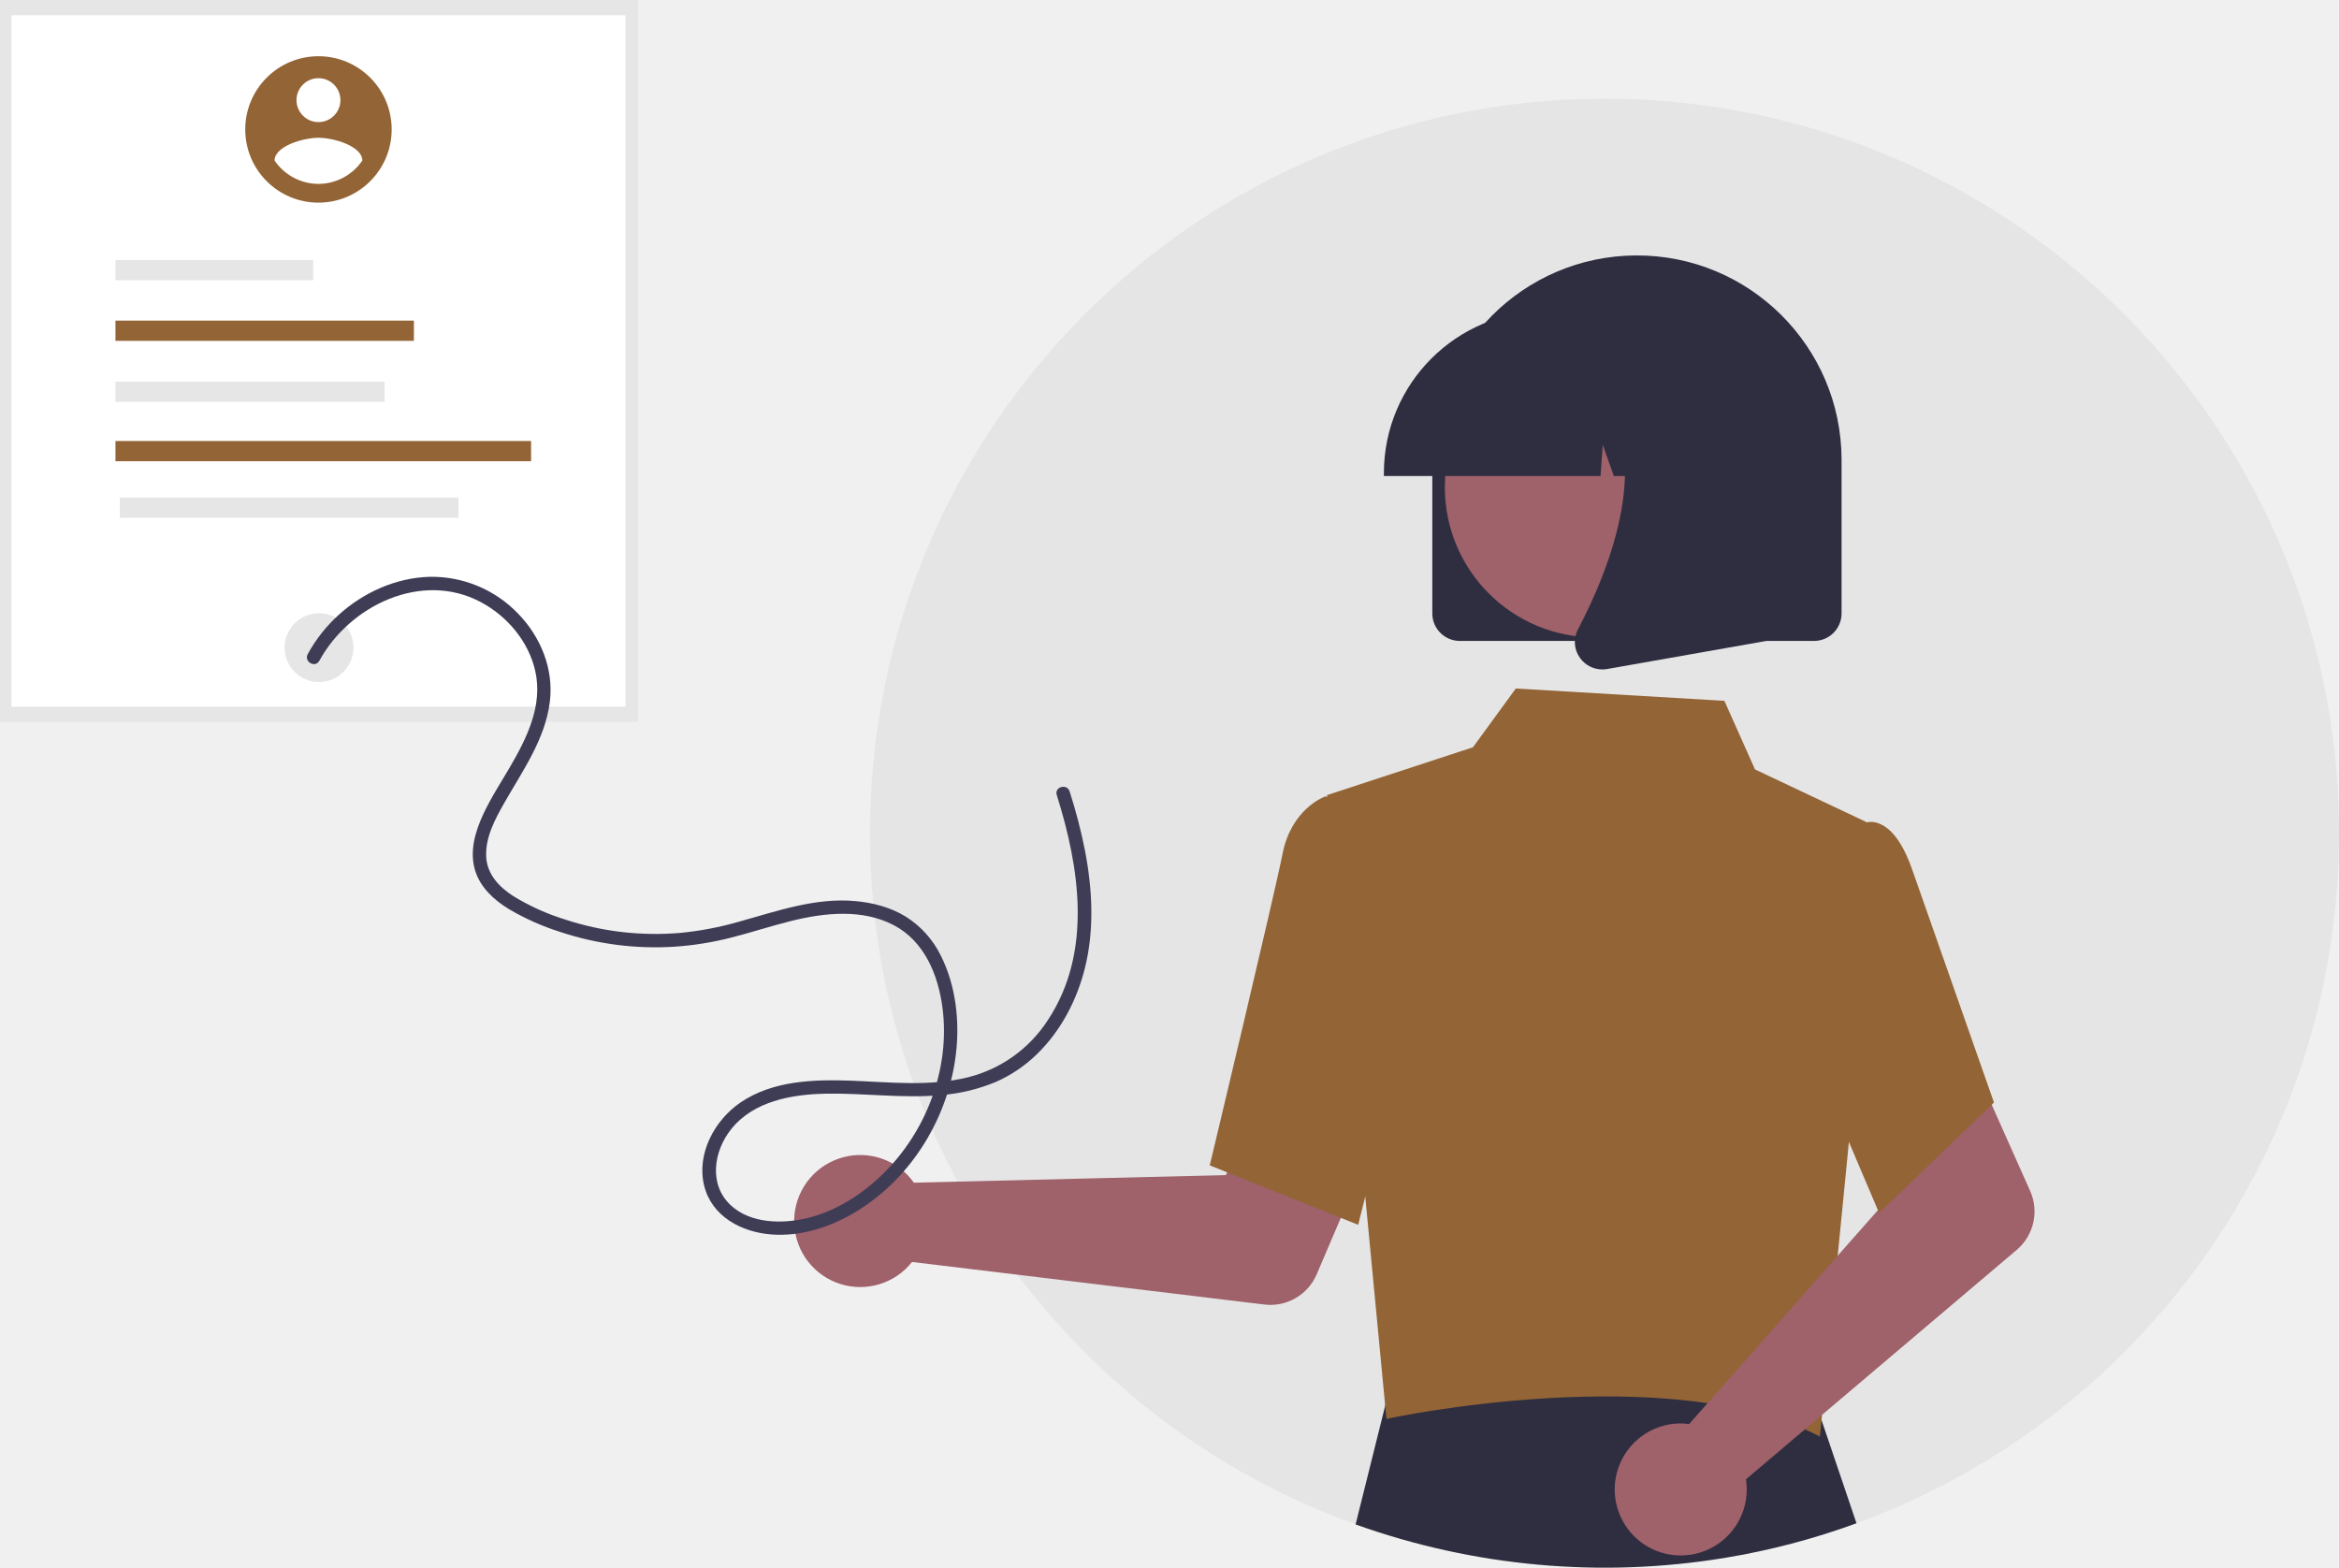
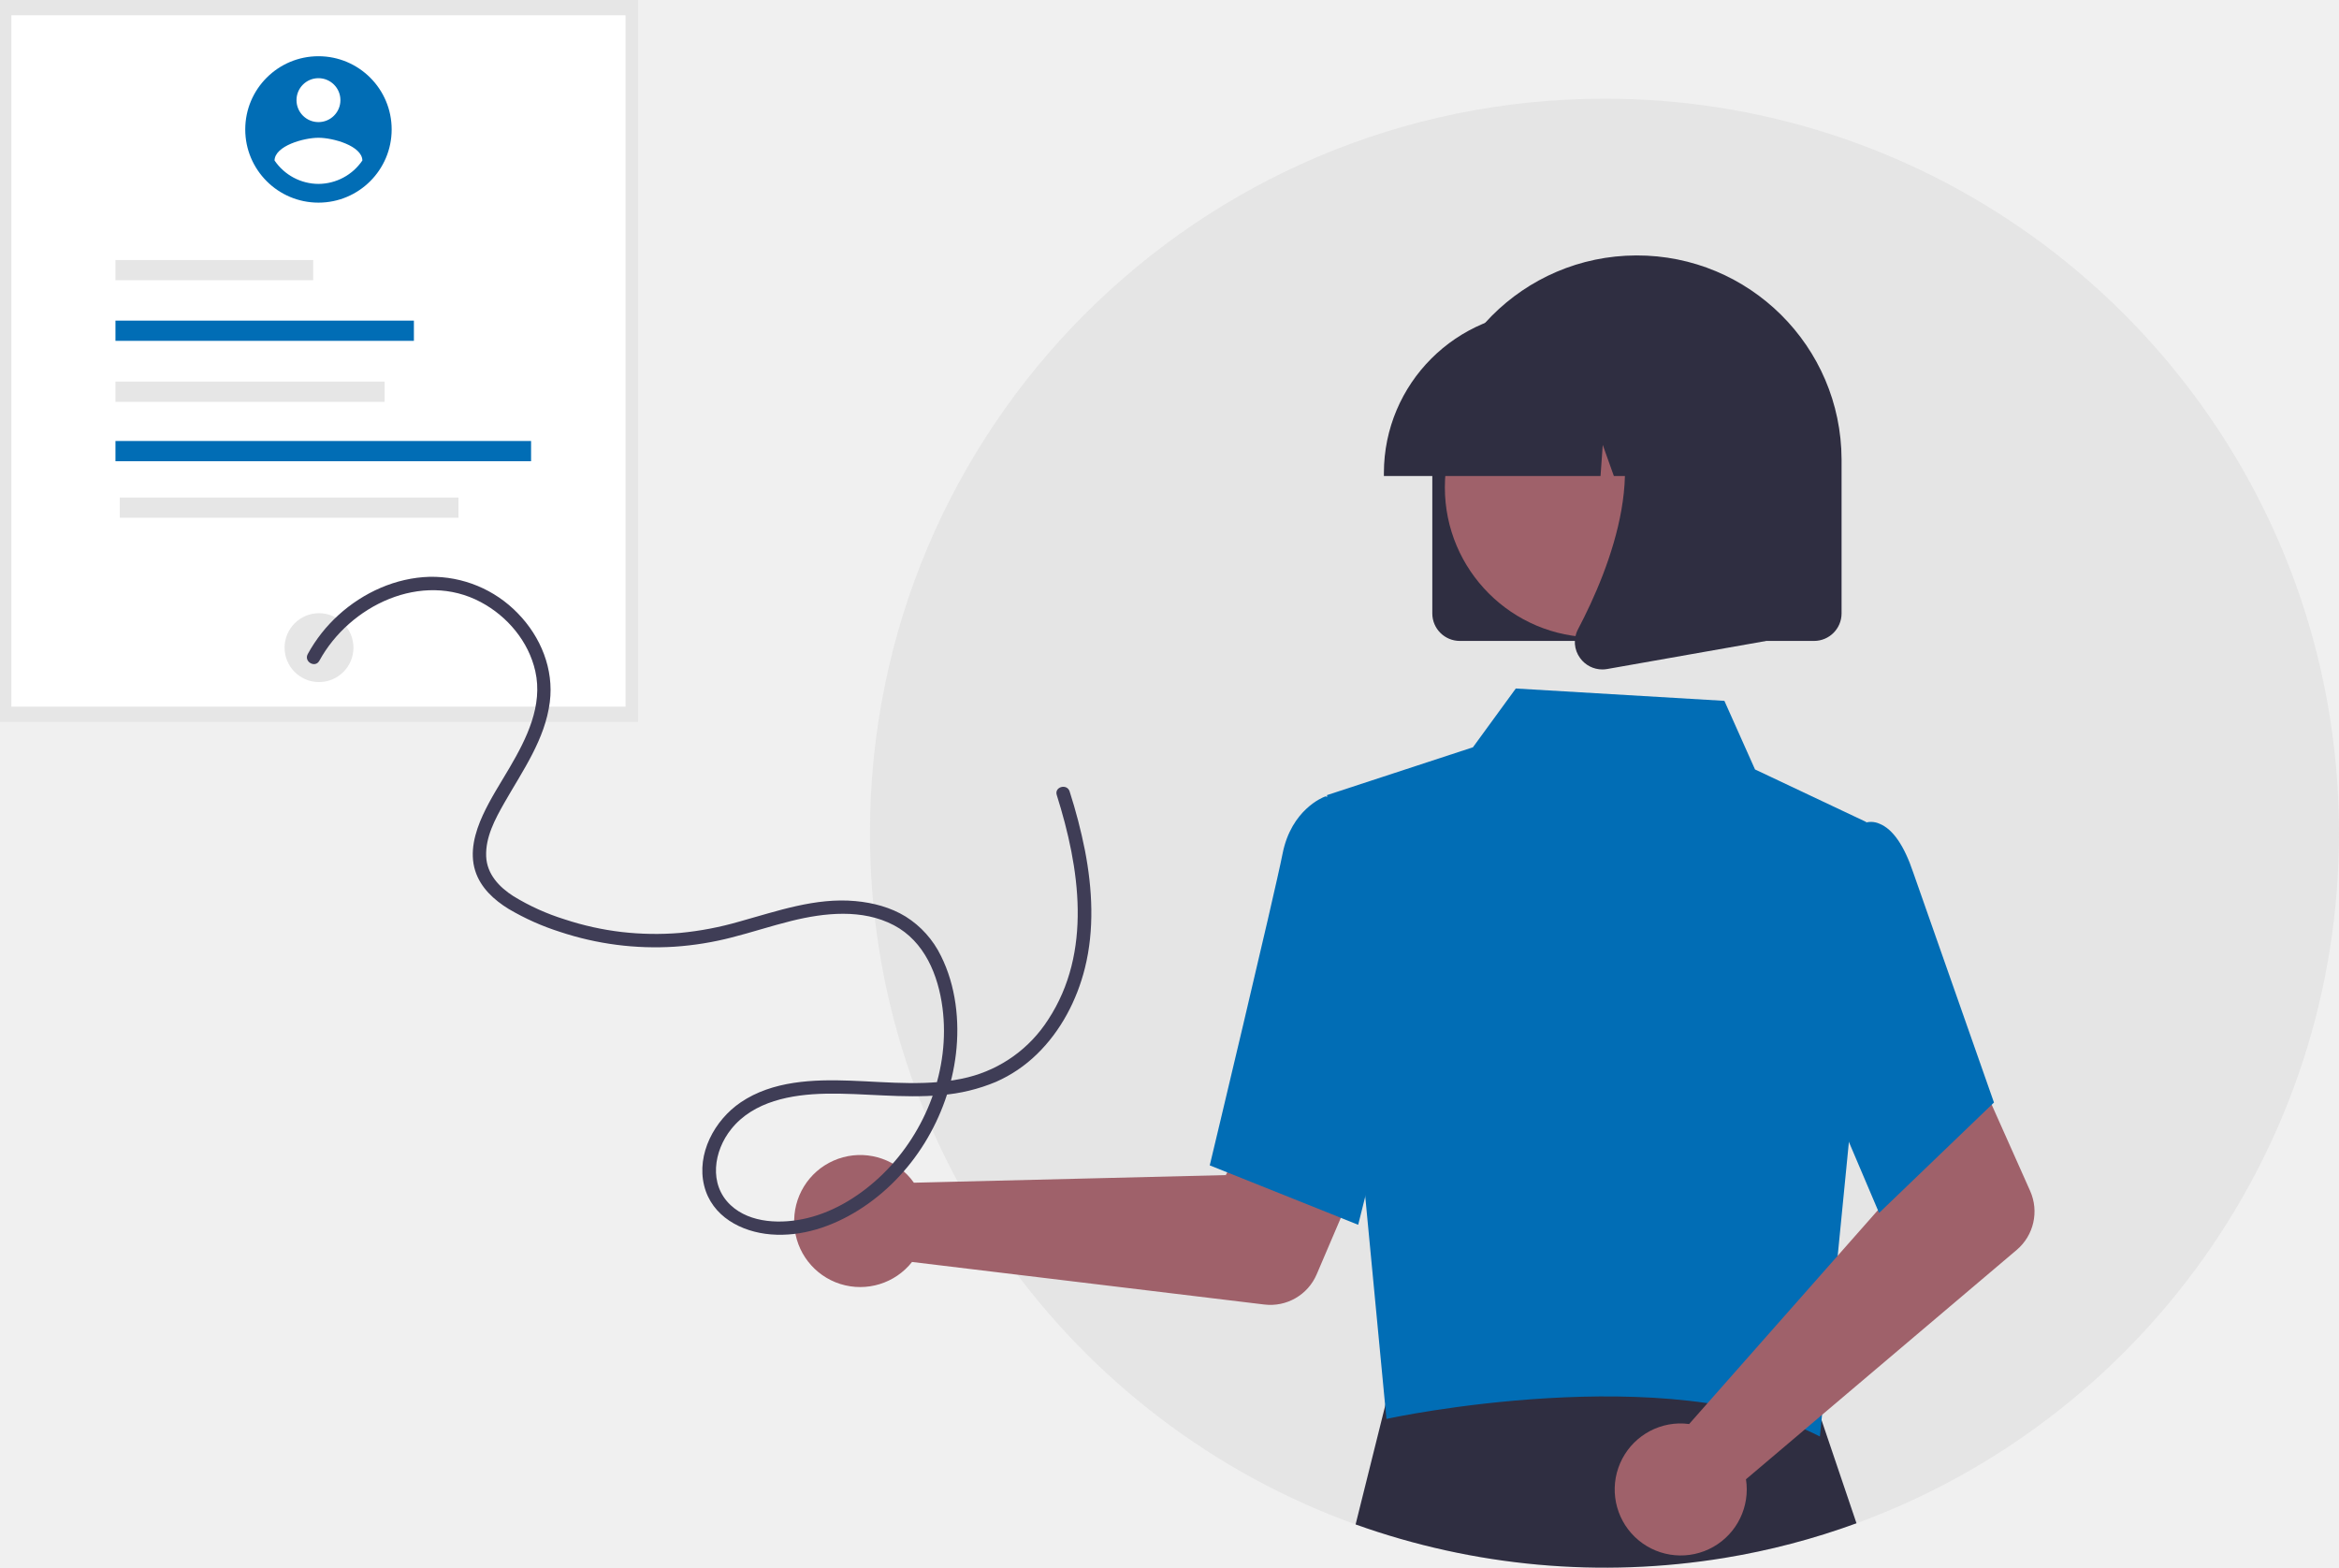
<svg xmlns="http://www.w3.org/2000/svg" data-name="Layer 1" width="1050.862" height="704.353" viewBox="0 0 1050.862 704.353">
  <path d="M1125.431,472.176c0,142.47-90.3,263.86-216.78,310.05a326.344,326.344,0,0,1-59.32,15.57,332.228,332.228,0,0,1-165.72-15.05c-127.28-45.81-218.24-167.61-218.18-310.64,0-182.18,147.75-329.93,330-329.93a328.564,328.564,0,0,1,192.01,61.6C1070.991,263.636,1125.431,361.546,1125.431,472.176Z" transform="translate(-74.56905 -97.82358)" fill="#e5e5e5" />
  <path d="M908.651,782.226a326.344,326.344,0,0,1-59.32,15.57,332.228,332.228,0,0,1-165.72-15.05l15.24-61.15.92-3.67,31.1.12,156.24.56,2,5.91Z" transform="translate(-74.56905 -97.82358)" fill="#2f2e41" />
  <rect id="effaf695-3865-40c6-8918-ced0238239c2" data-name="Rectangle 25" width="286.651" height="324.355" fill="#e6e6e6" />
  <rect id="f33d627f-c769-4bde-9d74-ef156faf640e" data-name="Rectangle 25-2" x="5.111" y="6.862" width="275.928" height="310.632" fill="#fff" />
  <circle id="b5fd4af9-5b07-4da2-8ccf-5b3d4ac887f6" data-name="Ellipse 116" cx="143.326" cy="290.982" r="15.467" fill="#e6e6e6" />
  <rect id="f05405a0-af73-4807-bbd1-d761cdd06c65" data-name="Rectangle 31" x="51.876" y="116.819" width="88.837" height="9.088" fill="#e6e6e6" />
-   <rect id="a05e4a04-50b7-46b0-b842-8db21044ae7a" data-name="Rectangle 32" x="51.876" y="144.052" width="134.079" height="9.088" fill="#936435" />
+   <rect id="a05e4a04-50b7-46b0-b842-8db21044ae7a" data-name="Rectangle 32" x="51.876" y="144.052" width="134.079" height="9.088" fill="#016db5" />
  <rect id="bdce3bac-3998-4a72-bc14-4aa79023038d" data-name="Rectangle 38" x="51.876" y="171.456" width="120.918" height="9.088" fill="#e6e6e6" />
-   <rect id="e1177af0-2f80-4461-b67e-43945f3b6fee" data-name="Rectangle 39" x="51.876" y="198.136" width="186.723" height="9.088" fill="#936435" />
+   <rect id="e1177af0-2f80-4461-b67e-43945f3b6fee" data-name="Rectangle 39" x="51.876" y="198.136" width="186.723" height="9.088" fill="#016db5" />
  <rect id="b290cdc3-2096-427b-bfd4-6b657da823ea" data-name="Rectangle 40" x="53.817" y="223.545" width="152.175" height="9.088" fill="#e6e6e6" />
  <g id="b96c6486-fa38-4cba-8e5e-13dca7f44a0c" data-name="Group 52">
-     <path id="b0fbfc35-67c9-42b4-b2fe-33d0d7288754-59" data-name="Path 846" d="M482.178,625.614a29.756,29.756,0,0,1,2.991,3.6l140.109-3.428,16.345-29.868,48.3,18.776-23.8,55.687a22.609,22.609,0,0,1-23.5,13.561l-158.3-19.123a29.665,29.665,0,1,1-2.15-39.211Z" transform="translate(-74.56905 -97.82358)" fill="#9f616a" />
-     <path id="a6a8f1c9-3ab8-4f6f-ba9b-45acc2f7af89-60" data-name="Path 852" d="M670.758,455.065l65.569-21.489,19.258-26.411,93.716,5.546,13.759,30.82,49.972,23.613-7.68,142.624-13.138,133.477c-67.558-34.983-193.639-8.312-194.743-7.878Z" transform="translate(-74.56905 -97.82358)" fill="#936435" />
-     <path id="fc06e97d-785e-4845-9aa0-60a5889f9ce3-61" data-name="Path 853" d="M684.775,648.114l-66.694-26.684.284-1.187c.286-1.2,28.672-119.817,32.441-138.879,3.926-19.859,18.271-25.35,18.88-25.573l.445-.164,26.394,8.034,11.592,91.081Z" transform="translate(-74.56905 -97.82358)" fill="#936435" />
-     <path id="b248559b-61d8-49e2-8eef-81cc9521c19e-62" data-name="Path 855" d="M828.78,737.377a29.721,29.721,0,0,1,4.677.258l92.747-105.072-10.788-32.286,46.608-22.652,24.655,55.313a22.608,22.608,0,0,1-6.034,26.453l-121.65,103.073a29.665,29.665,0,1,1-30.215-25.087Z" transform="translate(-74.56905 -97.82358)" fill="#9f616a" />
-     <path id="b0e9bc84-32e8-4599-bd8d-d35670d3692b-63" data-name="Path 856" d="M918.801,642.791l-38.689-91.006,15.09-63.391,16.259-20.541a9.366,9.366,0,0,1,7.524.07c6,2.413,11.1,9.81,15.177,21.984l36.259,103.279Z" transform="translate(-74.56905 -97.82358)" fill="#936435" />
-     <path id="b58b0f1b-b11b-4f57-8de2-a939101b4938-64" data-name="Path 857" d="M718.072,373.442v-68.61a91.938,91.938,0,1,1,183.875-.609q.001.305,0,.609v68.61a12.364,12.364,0,0,1-12.35,12.35H730.422A12.364,12.364,0,0,1,718.072,373.442Z" transform="translate(-74.56905 -97.82358)" fill="#2f2e41" />
+     <path id="b0fbfc35-67c9-42b4-b2fe-33d0d7288754-214" data-name="Path 846" d="M482.178,625.614a29.756,29.756,0,0,1,2.991,3.6l140.109-3.428,16.345-29.868,48.3,18.776-23.8,55.687a22.609,22.609,0,0,1-23.5,13.561l-158.3-19.123a29.665,29.665,0,1,1-2.15-39.211Z" transform="translate(-74.56905 -97.82358)" fill="#9f616a" />
+     <path id="a6a8f1c9-3ab8-4f6f-ba9b-45acc2f7af89-215" data-name="Path 852" d="M670.758,455.065l65.569-21.489,19.258-26.411,93.716,5.546,13.759,30.82,49.972,23.613-7.68,142.624-13.138,133.477c-67.558-34.983-193.639-8.312-194.743-7.878Z" transform="translate(-74.56905 -97.82358)" fill="#016db5" />
+     <path id="fc06e97d-785e-4845-9aa0-60a5889f9ce3-216" data-name="Path 853" d="M684.775,648.114l-66.694-26.684.284-1.187c.286-1.2,28.672-119.817,32.441-138.879,3.926-19.859,18.271-25.35,18.88-25.573l.445-.164,26.394,8.034,11.592,91.081Z" transform="translate(-74.56905 -97.82358)" fill="#016db5" />
+     <path id="b248559b-61d8-49e2-8eef-81cc9521c19e-217" data-name="Path 855" d="M828.78,737.377a29.721,29.721,0,0,1,4.677.258l92.747-105.072-10.788-32.286,46.608-22.652,24.655,55.313a22.608,22.608,0,0,1-6.034,26.453l-121.65,103.073a29.665,29.665,0,1,1-30.215-25.087Z" transform="translate(-74.56905 -97.82358)" fill="#9f616a" />
+     <path id="b0e9bc84-32e8-4599-bd8d-d35670d3692b-218" data-name="Path 856" d="M918.801,642.791l-38.689-91.006,15.09-63.391,16.259-20.541a9.366,9.366,0,0,1,7.524.07c6,2.413,11.1,9.81,15.177,21.984l36.259,103.279Z" transform="translate(-74.56905 -97.82358)" fill="#016db5" />
+     <path id="b58b0f1b-b11b-4f57-8de2-a939101b4938-219" data-name="Path 857" d="M718.072,373.442v-68.61a91.938,91.938,0,1,1,183.875-.609q.001.305,0,.609v68.61a12.364,12.364,0,0,1-12.35,12.35H730.422A12.364,12.364,0,0,1,718.072,373.442Z" transform="translate(-74.56905 -97.82358)" fill="#2f2e41" />
    <circle id="ba54abe3-4119-45e5-b5c1-150877d750f7" data-name="Ellipse 148" cx="716.548" cy="218.965" r="67.405" fill="#9f616a" />
-     <path id="b6bcc4bf-1738-426f-8fbf-3ee273a728b5-65" data-name="Path 858" d="M696.322,310.321a72.809,72.809,0,0,1,72.727-72.727h13.723a72.808,72.808,0,0,1,72.726,72.727v1.372h-29l-9.891-27.7-1.978,27.7H799.643l-4.99-13.974-1,13.974H696.322Z" transform="translate(-74.56905 -97.82358)" fill="#2f2e41" />
-     <path id="be96ad09-85ff-4345-abef-5a49918f7c18-66" data-name="Path 859" d="M784.484,393.508a12.167,12.167,0,0,1-.967-12.918c14.541-27.658,34.9-78.765,7.877-110.283l-1.938-2.262h78.456v117.79L796.641,398.41a12.608,12.608,0,0,1-2.185.193,12.3,12.3,0,0,1-9.967-5.092Z" transform="translate(-74.56905 -97.82358)" fill="#2f2e41" />
+     <path id="b6bcc4bf-1738-426f-8fbf-3ee273a728b5-220" data-name="Path 858" d="M696.322,310.321a72.809,72.809,0,0,1,72.727-72.727h13.723a72.808,72.808,0,0,1,72.726,72.727v1.372h-29l-9.891-27.7-1.978,27.7H799.643l-4.99-13.974-1,13.974H696.322Z" transform="translate(-74.56905 -97.82358)" fill="#2f2e41" />
+     <path id="be96ad09-85ff-4345-abef-5a49918f7c18-221" data-name="Path 859" d="M784.484,393.508a12.167,12.167,0,0,1-.967-12.918c14.541-27.658,34.9-78.765,7.877-110.283l-1.938-2.262h78.456v117.79L796.641,398.41a12.608,12.608,0,0,1-2.185.193,12.3,12.3,0,0,1-9.967-5.092Z" transform="translate(-74.56905 -97.82358)" fill="#2f2e41" />
  </g>
  <g id="b2dad932-78e1-44e1-9682-073c8202f887" data-name="Group 51">
-     <path id="e043db59-b600-449e-8c52-e1eb73379667-67" data-name="Path 341" d="M217.646,123.086A32.891,32.891,0,1,0,250.535,155.978v-.002a32.891,32.891,0,0,0-32.891-32.891Zm0,9.866a9.866,9.866,0,1,1-9.866,9.866v0A9.866,9.866,0,0,1,217.646,132.952Zm0,47.501a23.961,23.961,0,0,1-19.735-10.532c.158-6.578,13.156-10.199,19.735-10.199s19.576,3.621,19.735,10.199A24,24,0,0,1,217.646,180.453Z" transform="translate(-74.56905 -97.82358)" fill="#936435" />
+     <path id="e043db59-b600-449e-8c52-e1eb73379667-222" data-name="Path 341" d="M217.646,123.086A32.891,32.891,0,1,0,250.535,155.978v-.002a32.891,32.891,0,0,0-32.891-32.891Zm0,9.866a9.866,9.866,0,1,1-9.866,9.866v0A9.866,9.866,0,0,1,217.646,132.952Zm0,47.501a23.961,23.961,0,0,1-19.735-10.532c.158-6.578,13.156-10.199,19.735-10.199s19.576,3.621,19.735,10.199A24,24,0,0,1,217.646,180.453Z" transform="translate(-74.56905 -97.82358)" fill="#016db5" />
  </g>
-   <path id="bcfa45dc-2c5a-4ac5-8376-9a2a23e225d0-68" data-name="Path 842" d="M218.028,394.735c13.55-24.831,46.01-40.556,72.563-26.382,11.952,6.379,21.453,17.663,24.469,31,3.5,15.493-3.875,30.266-11.488,43.282-4.132,7.065-8.66,13.986-12.08,21.438-3.541,7.717-6.072,16.636-3.406,25.031,2.4,7.563,8.418,13.064,15.008,17.107a111.828,111.828,0,0,0,23.061,10.3,135.743,135.743,0,0,0,51.485,6.661,140.803,140.803,0,0,0,25.66-4.148c8.943-2.28,17.719-5.17,26.677-7.4,14.956-3.715,32.009-5.562,46.191,1.9,13.778,7.252,19.944,22.419,21.851,37.174,3.522,27.246-7.281,55.52-26.786,74.6-9.358,9.154-21.134,16.717-33.96,19.811-11.191,2.7-25.561,2.527-34.467-5.839-9.938-9.337-7.6-24.309.293-34.16,10.075-12.569,27.143-15.588,42.374-15.894,17.326-.348,34.636,2.232,51.952.628a79.799,79.799,0,0,0,24.568-5.926,62.258,62.258,0,0,0,18.515-12.529c10.69-10.386,17.9-24.222,21.485-38.608,4.317-17.3,3.376-35.482.025-52.859a238.361,238.361,0,0,0-6.888-26.507c-1.157-3.67-6.952-2.1-5.786,1.595,10.32,32.724,16.074,70.563-3.865,100.946a60.107,60.107,0,0,1-35.943,25.873c-17.257,4.289-35.365,2.169-52.909,1.531-16.682-.607-35,.048-49.3,9.764-11.731,7.969-19.936,23.127-16.39,37.437,3.419,13.8,16.681,20.8,29.945,21.878,13.917,1.134,27.612-3.537,39.3-10.841,24.313-15.193,40.479-41.913,43.862-70.242,1.763-14.761-.031-30.661-6.725-44.059a43.133,43.133,0,0,0-15.847-17.661c-6.81-4.175-14.676-6.23-22.576-6.957-17.948-1.653-35.192,4.509-52.218,9.223a144.798,144.798,0,0,1-26.628,5.083,132.982,132.982,0,0,1-26.272-.428,129.365,129.365,0,0,1-25.457-5.65,101.893,101.893,0,0,1-23.108-10.447c-6.385-4.083-11.907-9.931-12.221-17.9-.341-8.641,4.016-16.724,8.16-24.009,8.187-14.391,18.3-28.467,20.435-45.314,1.87-14.737-4.06-29.262-14.3-39.773a53.771,53.771,0,0,0-39.737-16.485c-15.193.435-29.74,7.042-40.915,17.189a67.358,67.358,0,0,0-13.8,17.53c-1.851,3.391,3.328,6.422,5.181,3.028Z" transform="translate(-74.56905 -97.82358)" fill="#3f3d56" />
+   <path id="bcfa45dc-2c5a-4ac5-8376-9a2a23e225d0-223" data-name="Path 842" d="M218.028,394.735c13.55-24.831,46.01-40.556,72.563-26.382,11.952,6.379,21.453,17.663,24.469,31,3.5,15.493-3.875,30.266-11.488,43.282-4.132,7.065-8.66,13.986-12.08,21.438-3.541,7.717-6.072,16.636-3.406,25.031,2.4,7.563,8.418,13.064,15.008,17.107a111.828,111.828,0,0,0,23.061,10.3,135.743,135.743,0,0,0,51.485,6.661,140.803,140.803,0,0,0,25.66-4.148c8.943-2.28,17.719-5.17,26.677-7.4,14.956-3.715,32.009-5.562,46.191,1.9,13.778,7.252,19.944,22.419,21.851,37.174,3.522,27.246-7.281,55.52-26.786,74.6-9.358,9.154-21.134,16.717-33.96,19.811-11.191,2.7-25.561,2.527-34.467-5.839-9.938-9.337-7.6-24.309.293-34.16,10.075-12.569,27.143-15.588,42.374-15.894,17.326-.348,34.636,2.232,51.952.628a79.799,79.799,0,0,0,24.568-5.926,62.258,62.258,0,0,0,18.515-12.529c10.69-10.386,17.9-24.222,21.485-38.608,4.317-17.3,3.376-35.482.025-52.859a238.361,238.361,0,0,0-6.888-26.507c-1.157-3.67-6.952-2.1-5.786,1.595,10.32,32.724,16.074,70.563-3.865,100.946a60.107,60.107,0,0,1-35.943,25.873c-17.257,4.289-35.365,2.169-52.909,1.531-16.682-.607-35,.048-49.3,9.764-11.731,7.969-19.936,23.127-16.39,37.437,3.419,13.8,16.681,20.8,29.945,21.878,13.917,1.134,27.612-3.537,39.3-10.841,24.313-15.193,40.479-41.913,43.862-70.242,1.763-14.761-.031-30.661-6.725-44.059a43.133,43.133,0,0,0-15.847-17.661c-6.81-4.175-14.676-6.23-22.576-6.957-17.948-1.653-35.192,4.509-52.218,9.223a144.798,144.798,0,0,1-26.628,5.083,132.982,132.982,0,0,1-26.272-.428,129.365,129.365,0,0,1-25.457-5.65,101.893,101.893,0,0,1-23.108-10.447c-6.385-4.083-11.907-9.931-12.221-17.9-.341-8.641,4.016-16.724,8.16-24.009,8.187-14.391,18.3-28.467,20.435-45.314,1.87-14.737-4.06-29.262-14.3-39.773a53.771,53.771,0,0,0-39.737-16.485c-15.193.435-29.74,7.042-40.915,17.189a67.358,67.358,0,0,0-13.8,17.53c-1.851,3.391,3.328,6.422,5.181,3.028Z" transform="translate(-74.56905 -97.82358)" fill="#3f3d56" />
</svg>
